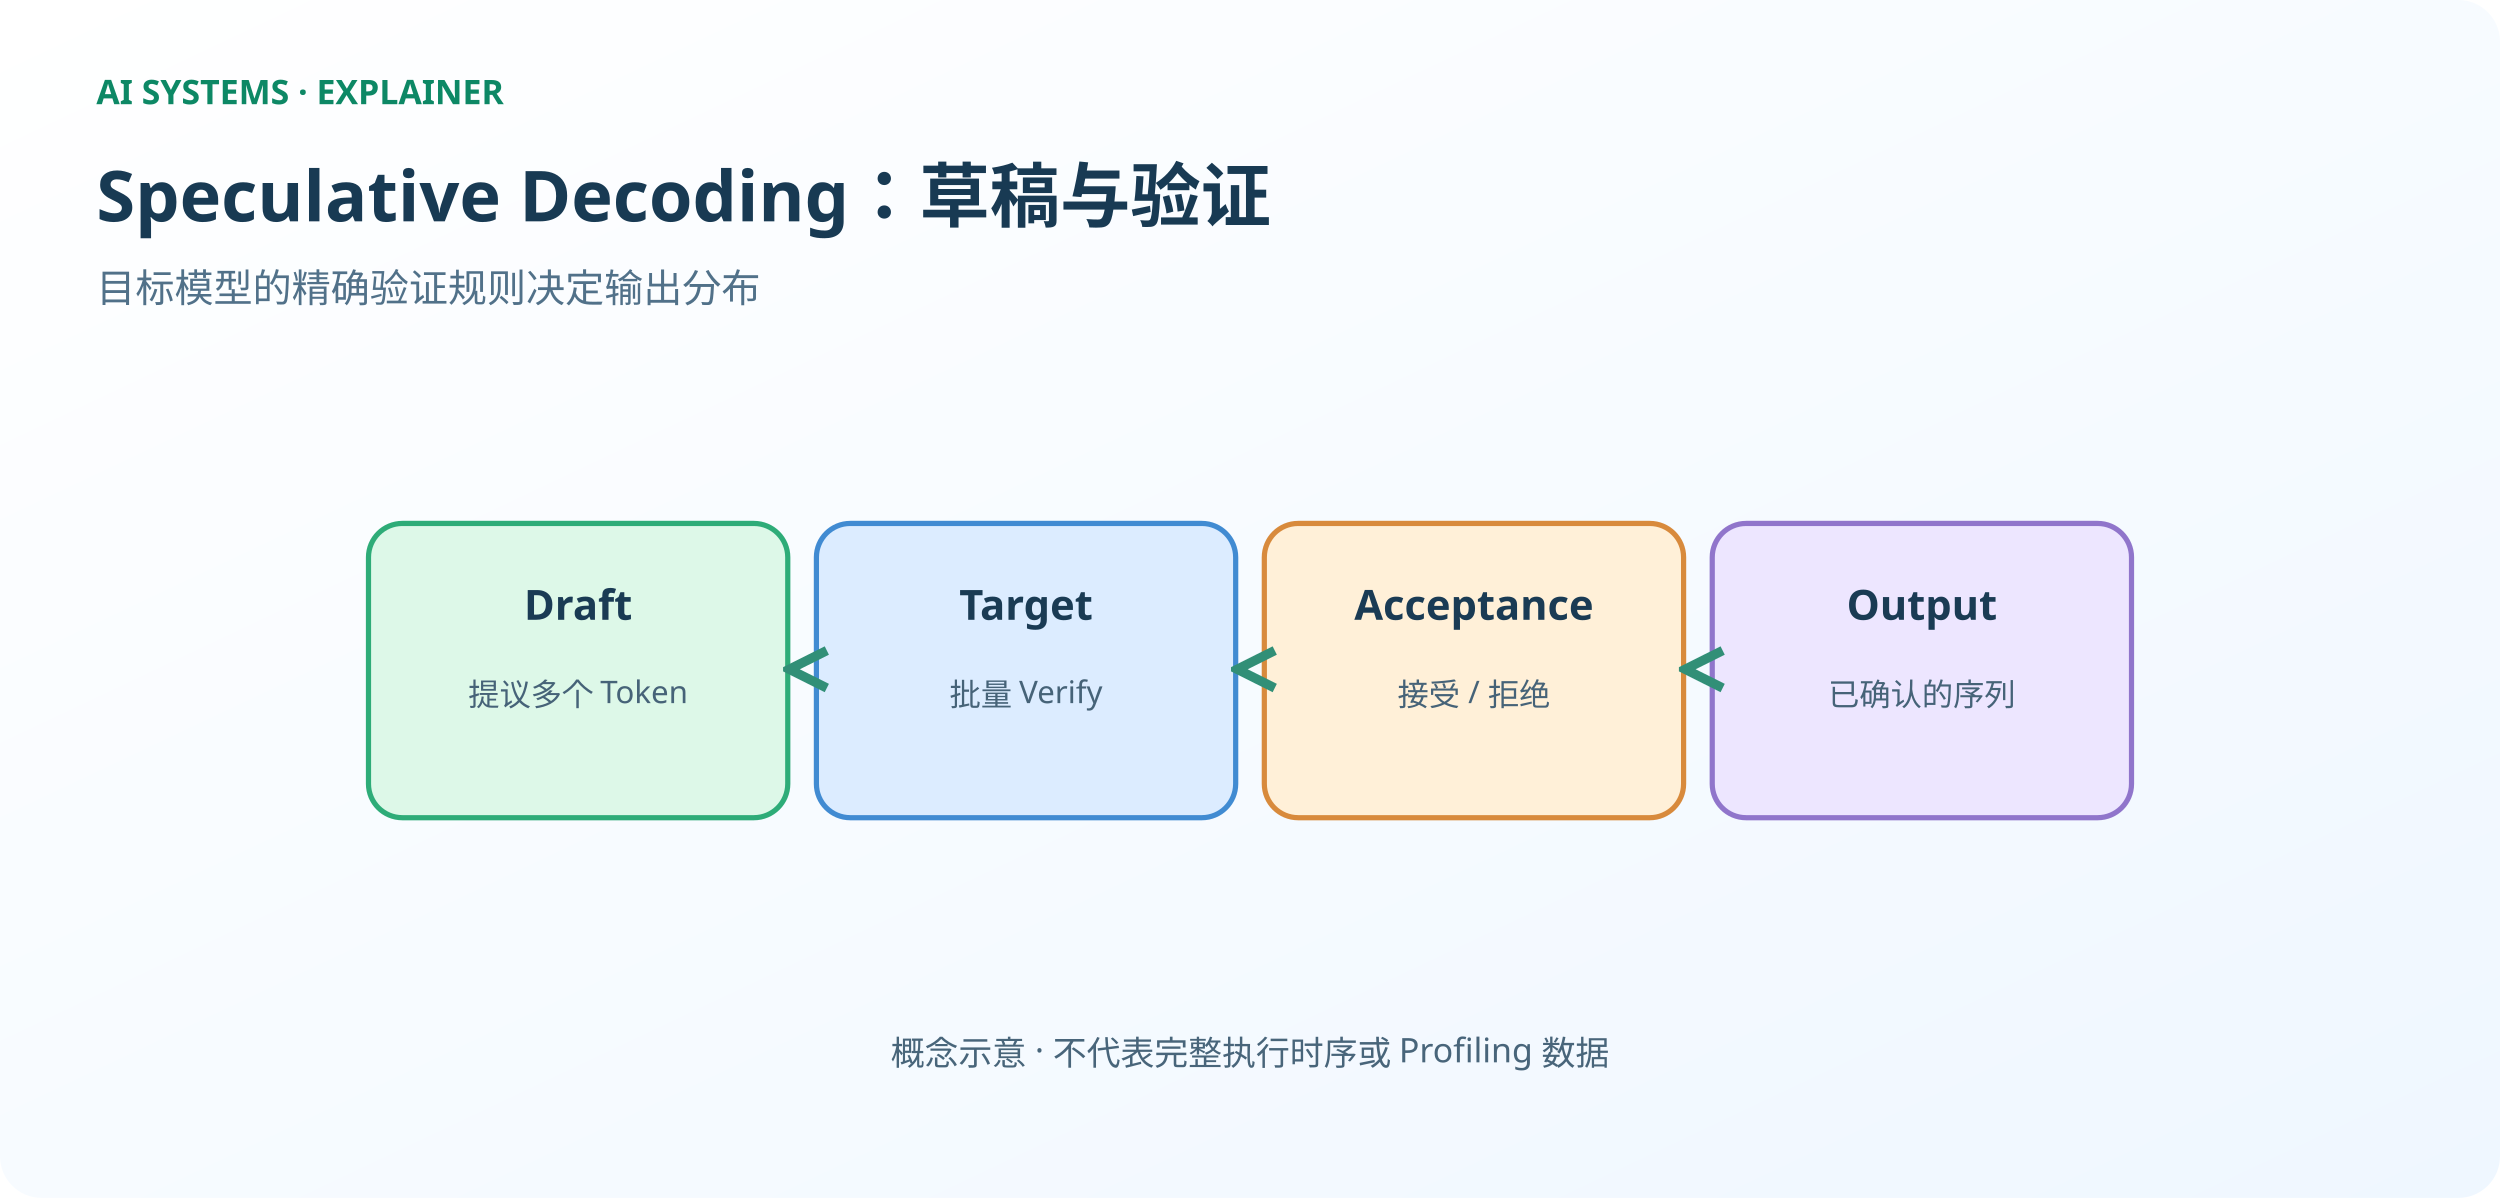
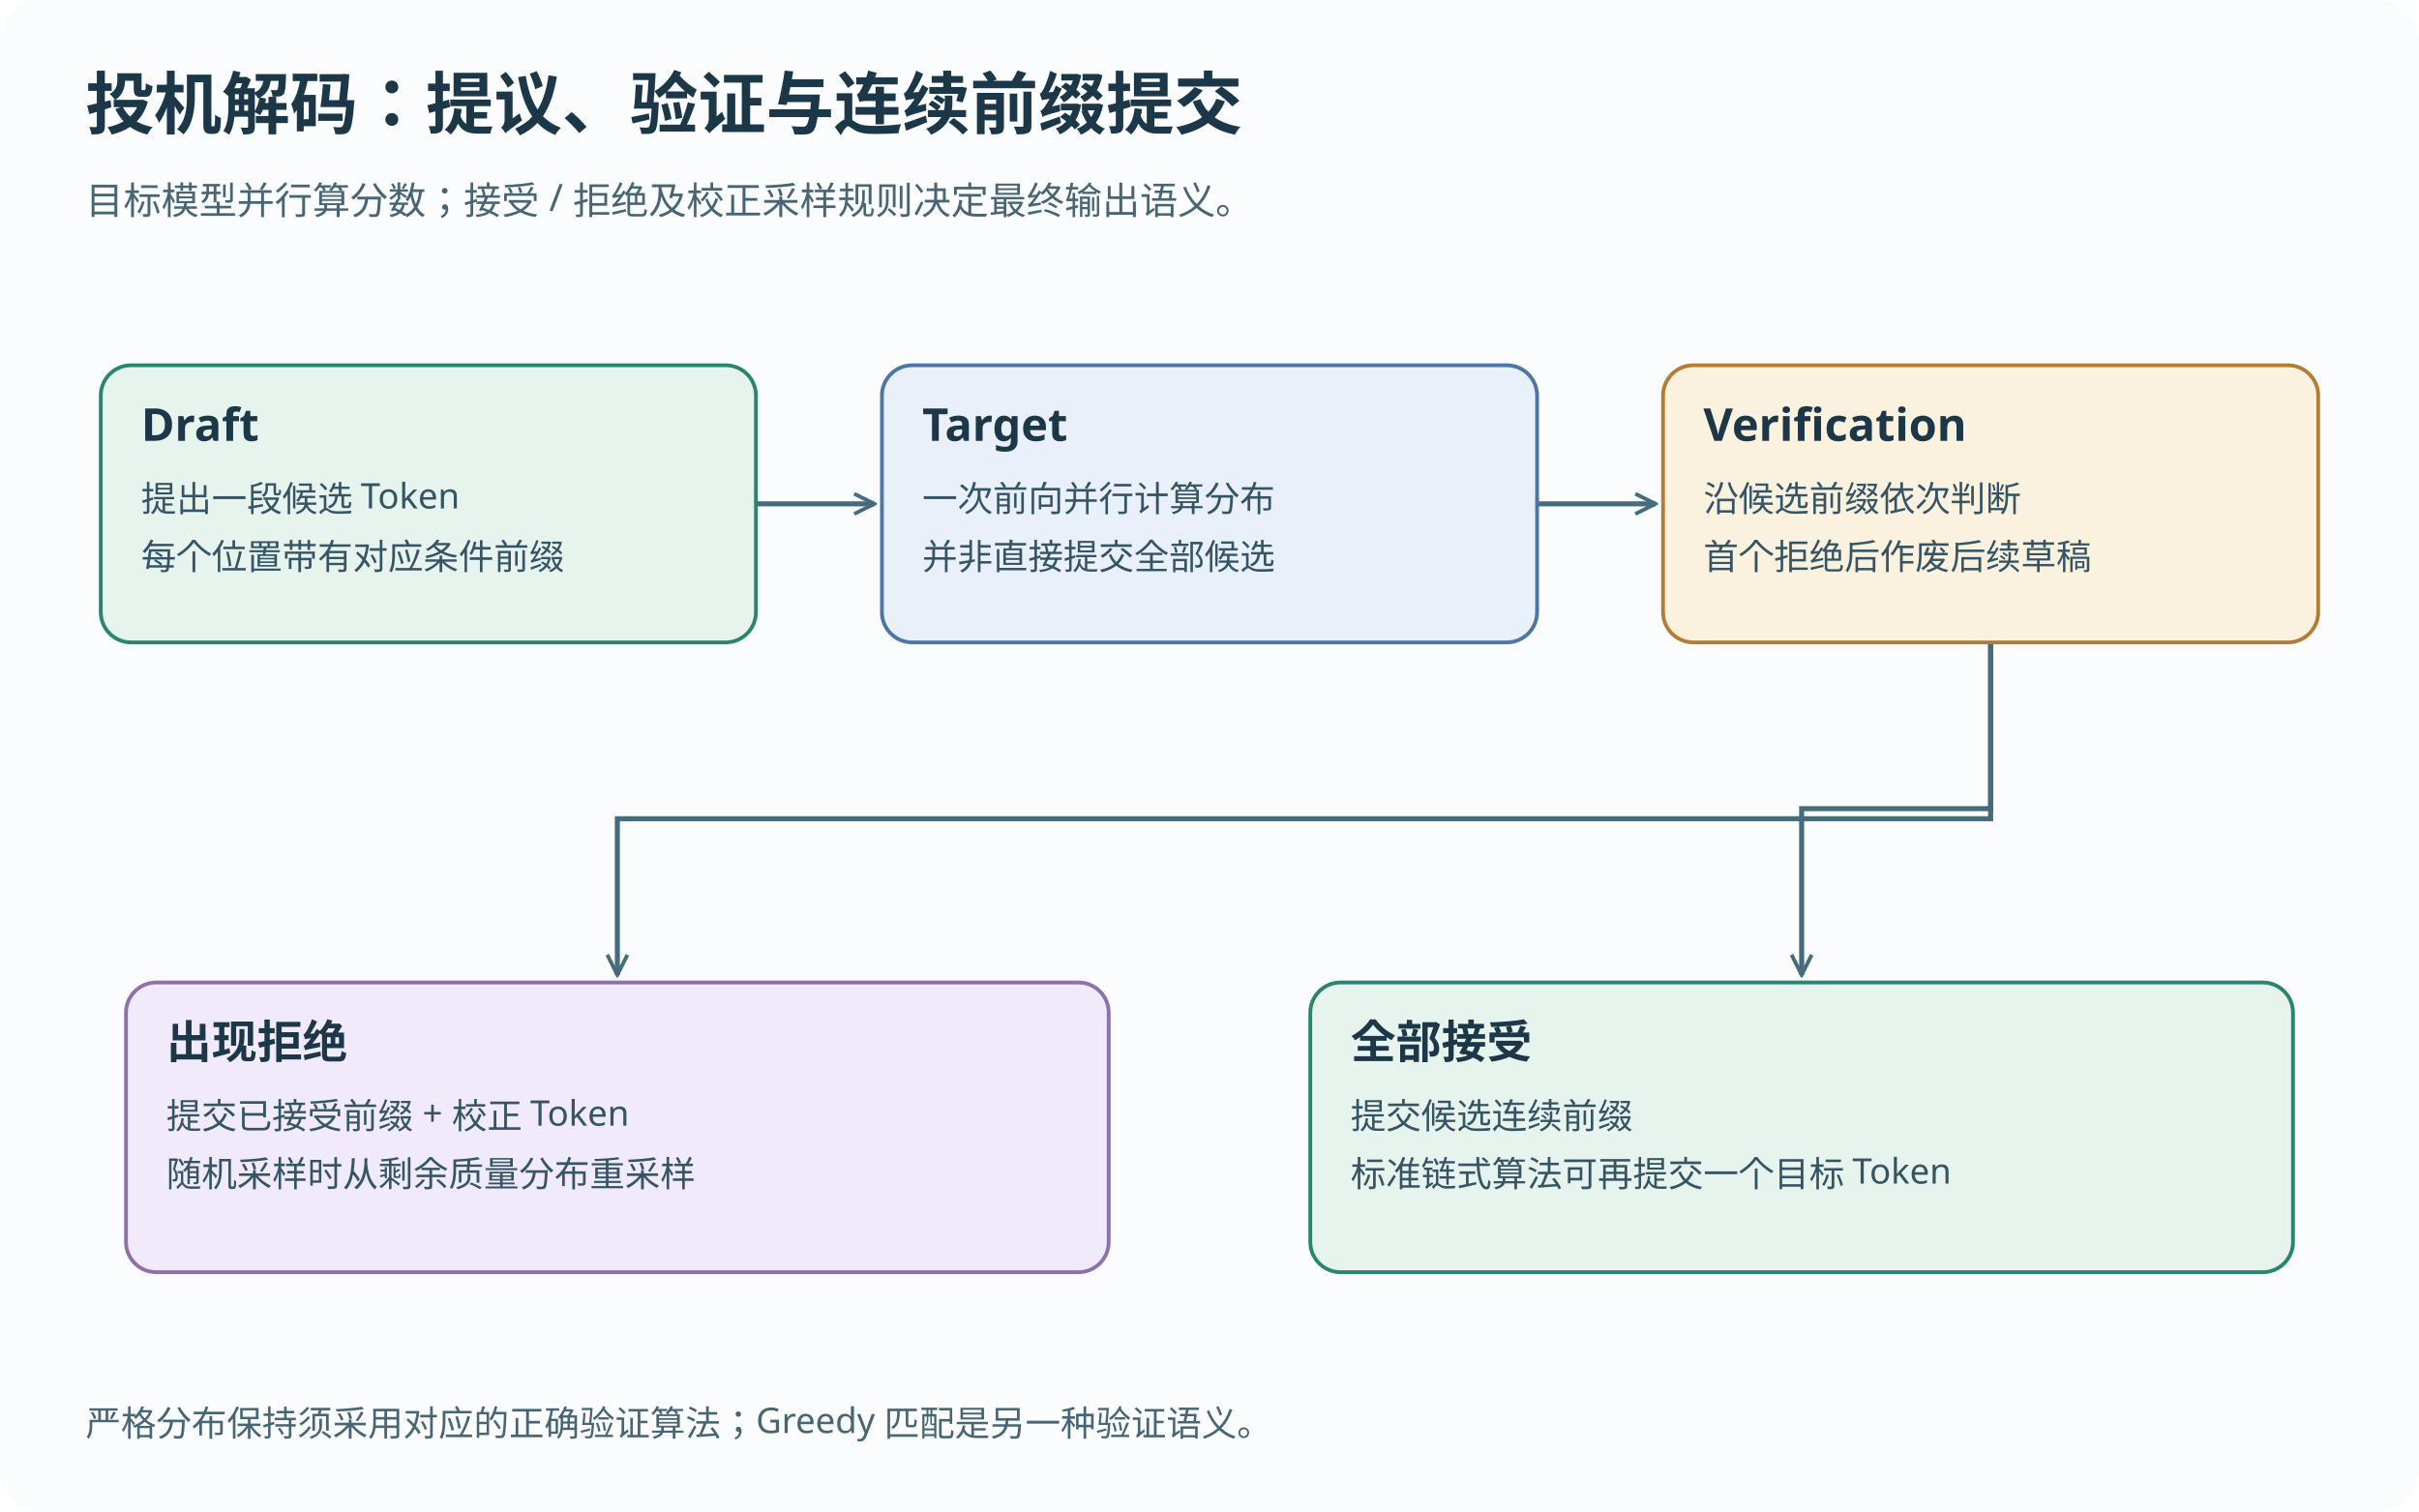
- <svg xmlns="http://www.w3.org/2000/svg" viewBox="0 0 960 460" role="img" aria-labelledby="t d">
+ <svg xmlns="http://www.w3.org/2000/svg" width="960" height="600" viewBox="0 0 960 600" role="img" aria-labelledby="title desc">
  <defs>
-     <linearGradient id="bg" x2="1" y2="1">
-       <stop stop-color="#fff" />
-       <stop offset="1" stop-color="#eff7ff" />
-     </linearGradient>
-     <marker id="arrow" markerWidth="8" markerHeight="8" refX="6" refY="4" orient="auto">
-       <path d="M1 1L7 4L1 7" stroke="#318f77" stroke-width="1.5" fill="none" />
+     <marker id="a" markerUnits="userSpaceOnUse" markerWidth="10" markerHeight="10" refX="9" refY="5" orient="auto">
+       <path d="M1 1L9 5L1 9" fill="none" stroke="#456c7c" stroke-width="1.5" />
    </marker>
  </defs>
-   <rect width="960" height="460" rx="16" fill="url(#bg)" />
-   <text x="37" y="40" fill="#0d8865" font-size="13" font-family="system-ui,PingFang SC" font-weight="700">AI SYSTEMS · EXPLAINER</text>
-   <text x="37" y="85" fill="#183a53" font-size="27" font-family="system-ui,PingFang SC" font-weight="750">Speculative Decoding：草稿与验证</text>
-   <text x="37" y="116" fill="#517189" font-size="15" font-family="system-ui,PingFang SC">目标模型的精确验证规则决定输出分布</text>
-   <rect x="141.5" y="201" width="161" height="113" rx="13" fill="#ddf8e8" stroke="#2eac78" stroke-width="2" />
-   <text x="222" y="238" fill="#1a3b54" font-family="system-ui,PingFang SC" font-size="16" font-weight="700" text-anchor="middle">Draft</text>
-   <text x="222" y="271" fill="#466378" font-family="system-ui,PingFang SC" font-size="12" text-anchor="middle">提议多个 Token</text>
-   <rect x="313.5" y="201" width="161" height="113" rx="13" fill="#dcecff" stroke="#418bd2" stroke-width="2" />
-   <text x="394" y="238" fill="#1a3b54" font-family="system-ui,PingFang SC" font-size="16" font-weight="700" text-anchor="middle">Target</text>
-   <text x="394" y="271" fill="#466378" font-family="system-ui,PingFang SC" font-size="12" text-anchor="middle">批量 Verify</text>
-   <rect x="485.5" y="201" width="161" height="113" rx="13" fill="#fff0d8" stroke="#d88a3c" stroke-width="2" />
-   <text x="566" y="238" fill="#1a3b54" font-family="system-ui,PingFang SC" font-size="16" font-weight="700" text-anchor="middle">Acceptance</text>
-   <text x="566" y="271" fill="#466378" font-family="system-ui,PingFang SC" font-size="12" text-anchor="middle">接受 / 拒绝</text>
-   <rect x="657.5" y="201" width="161" height="113" rx="13" fill="#ede6ff" stroke="#9075cb" stroke-width="2" />
-   <text x="738" y="238" fill="#1a3b54" font-family="system-ui,PingFang SC" font-size="16" font-weight="700" text-anchor="middle">Output</text>
-   <text x="738" y="271" fill="#466378" font-family="system-ui,PingFang SC" font-size="12" text-anchor="middle">已确认的序列</text>
-   <path d="M306.5 257H305.5" fill="none" stroke="#318f77" stroke-width="2.4" marker-end="url(#arrow)" />
-   <path d="M478.5 257H477.5" fill="none" stroke="#318f77" stroke-width="2.4" marker-end="url(#arrow)" />
-   <path d="M650.5 257H649.5" fill="none" stroke="#318f77" stroke-width="2.4" marker-end="url(#arrow)" />
-   <text x="480" y="409" text-anchor="middle" font-family="system-ui,PingFang SC" font-size="13" fill="#48657a">概念示意 · 不代表完整执行时序或 Profiling 数据</text>
+   <rect width="960" height="600" rx="16" fill="#fafcfd" />
+   <g font-family="system-ui,PingFang SC,Microsoft YaHei,sans-serif" fill="#1c3848">
+     <text x="34" y="51" font-size="27" font-weight="700">投机解码：提议、验证与连续前缀提交</text>
+     <text x="34" y="85" font-size="15" fill="#486573">目标模型并行算分数；接受 / 拒绝及校正采样规则决定最终输出语义。</text>
+     <path d="M300 200H347" fill="none" stroke="#456c7c" stroke-width="2" marker-end="url(#a)" />
+     <path d="M610 200H657" fill="none" stroke="#456c7c" stroke-width="2" marker-end="url(#a)" />
+     <path d="M790 255V321H715V387" fill="none" stroke="#456c7c" stroke-width="2" marker-end="url(#a)" />
+     <path d="M790 255V325H245V387" fill="none" stroke="#456c7c" stroke-width="2" marker-end="url(#a)" />
+     <rect x="40" y="145" width="260" height="110" rx="12" fill="#e7f4ee" stroke="#29856c" stroke-width="1.5" />
+     <text x="56" y="175" font-size="18" font-weight="650">Draft</text>
+     <text x="56" y="203" font-size="14" fill="#365564">提出一段候选 Token</text>
+     <text x="56" y="226" font-size="14" fill="#365564">每个位置带有对应条件前缀</text>
+     <rect x="350" y="145" width="260" height="110" rx="12" fill="#e9f0fa" stroke="#4c76a5" stroke-width="1.5" />
+     <text x="366" y="175" font-size="18" font-weight="650">Target</text>
+     <text x="366" y="203" font-size="14" fill="#365564">一次前向并行计算分布</text>
+     <text x="366" y="226" font-size="14" fill="#365564">并非直接提交全部候选</text>
+     <rect x="660" y="145" width="260" height="110" rx="12" fill="#fbf1df" stroke="#b47d35" stroke-width="1.5" />
+     <text x="676" y="175" font-size="18" font-weight="650">Verification</text>
+     <text x="676" y="203" font-size="14" fill="#365564">沿候选前缀依次判断</text>
+     <text x="676" y="226" font-size="14" fill="#365564">首个拒绝后作废后续草稿</text>
+     <rect x="50" y="390" width="390" height="115" rx="12" fill="#f0eafa" stroke="#8d70ac" stroke-width="1.5" />
+     <text x="66" y="420" font-size="18" font-weight="650">出现拒绝</text>
+     <text x="66" y="448" font-size="14" fill="#365564">提交已接受前缀 + 校正 Token</text>
+     <text x="66" y="471" font-size="14" fill="#365564">随机采样时从剩余质量分布重采样</text>
+     <rect x="520" y="390" width="390" height="115" rx="12" fill="#e7f4ee" stroke="#29856c" stroke-width="1.5" />
+     <text x="536" y="420" font-size="18" font-weight="650">全部接受</text>
+     <text x="536" y="448" font-size="14" fill="#365564">提交候选连续前缀</text>
+     <text x="536" y="471" font-size="14" fill="#365564">标准链式算法可再提交一个目标 Token</text>
+     <text x="34" y="570" font-size="14" fill="#486573">严格分布保持须采用对应的正确验证算法；Greedy 匹配是另一种验证语义。</text>
+   </g>
</svg>
